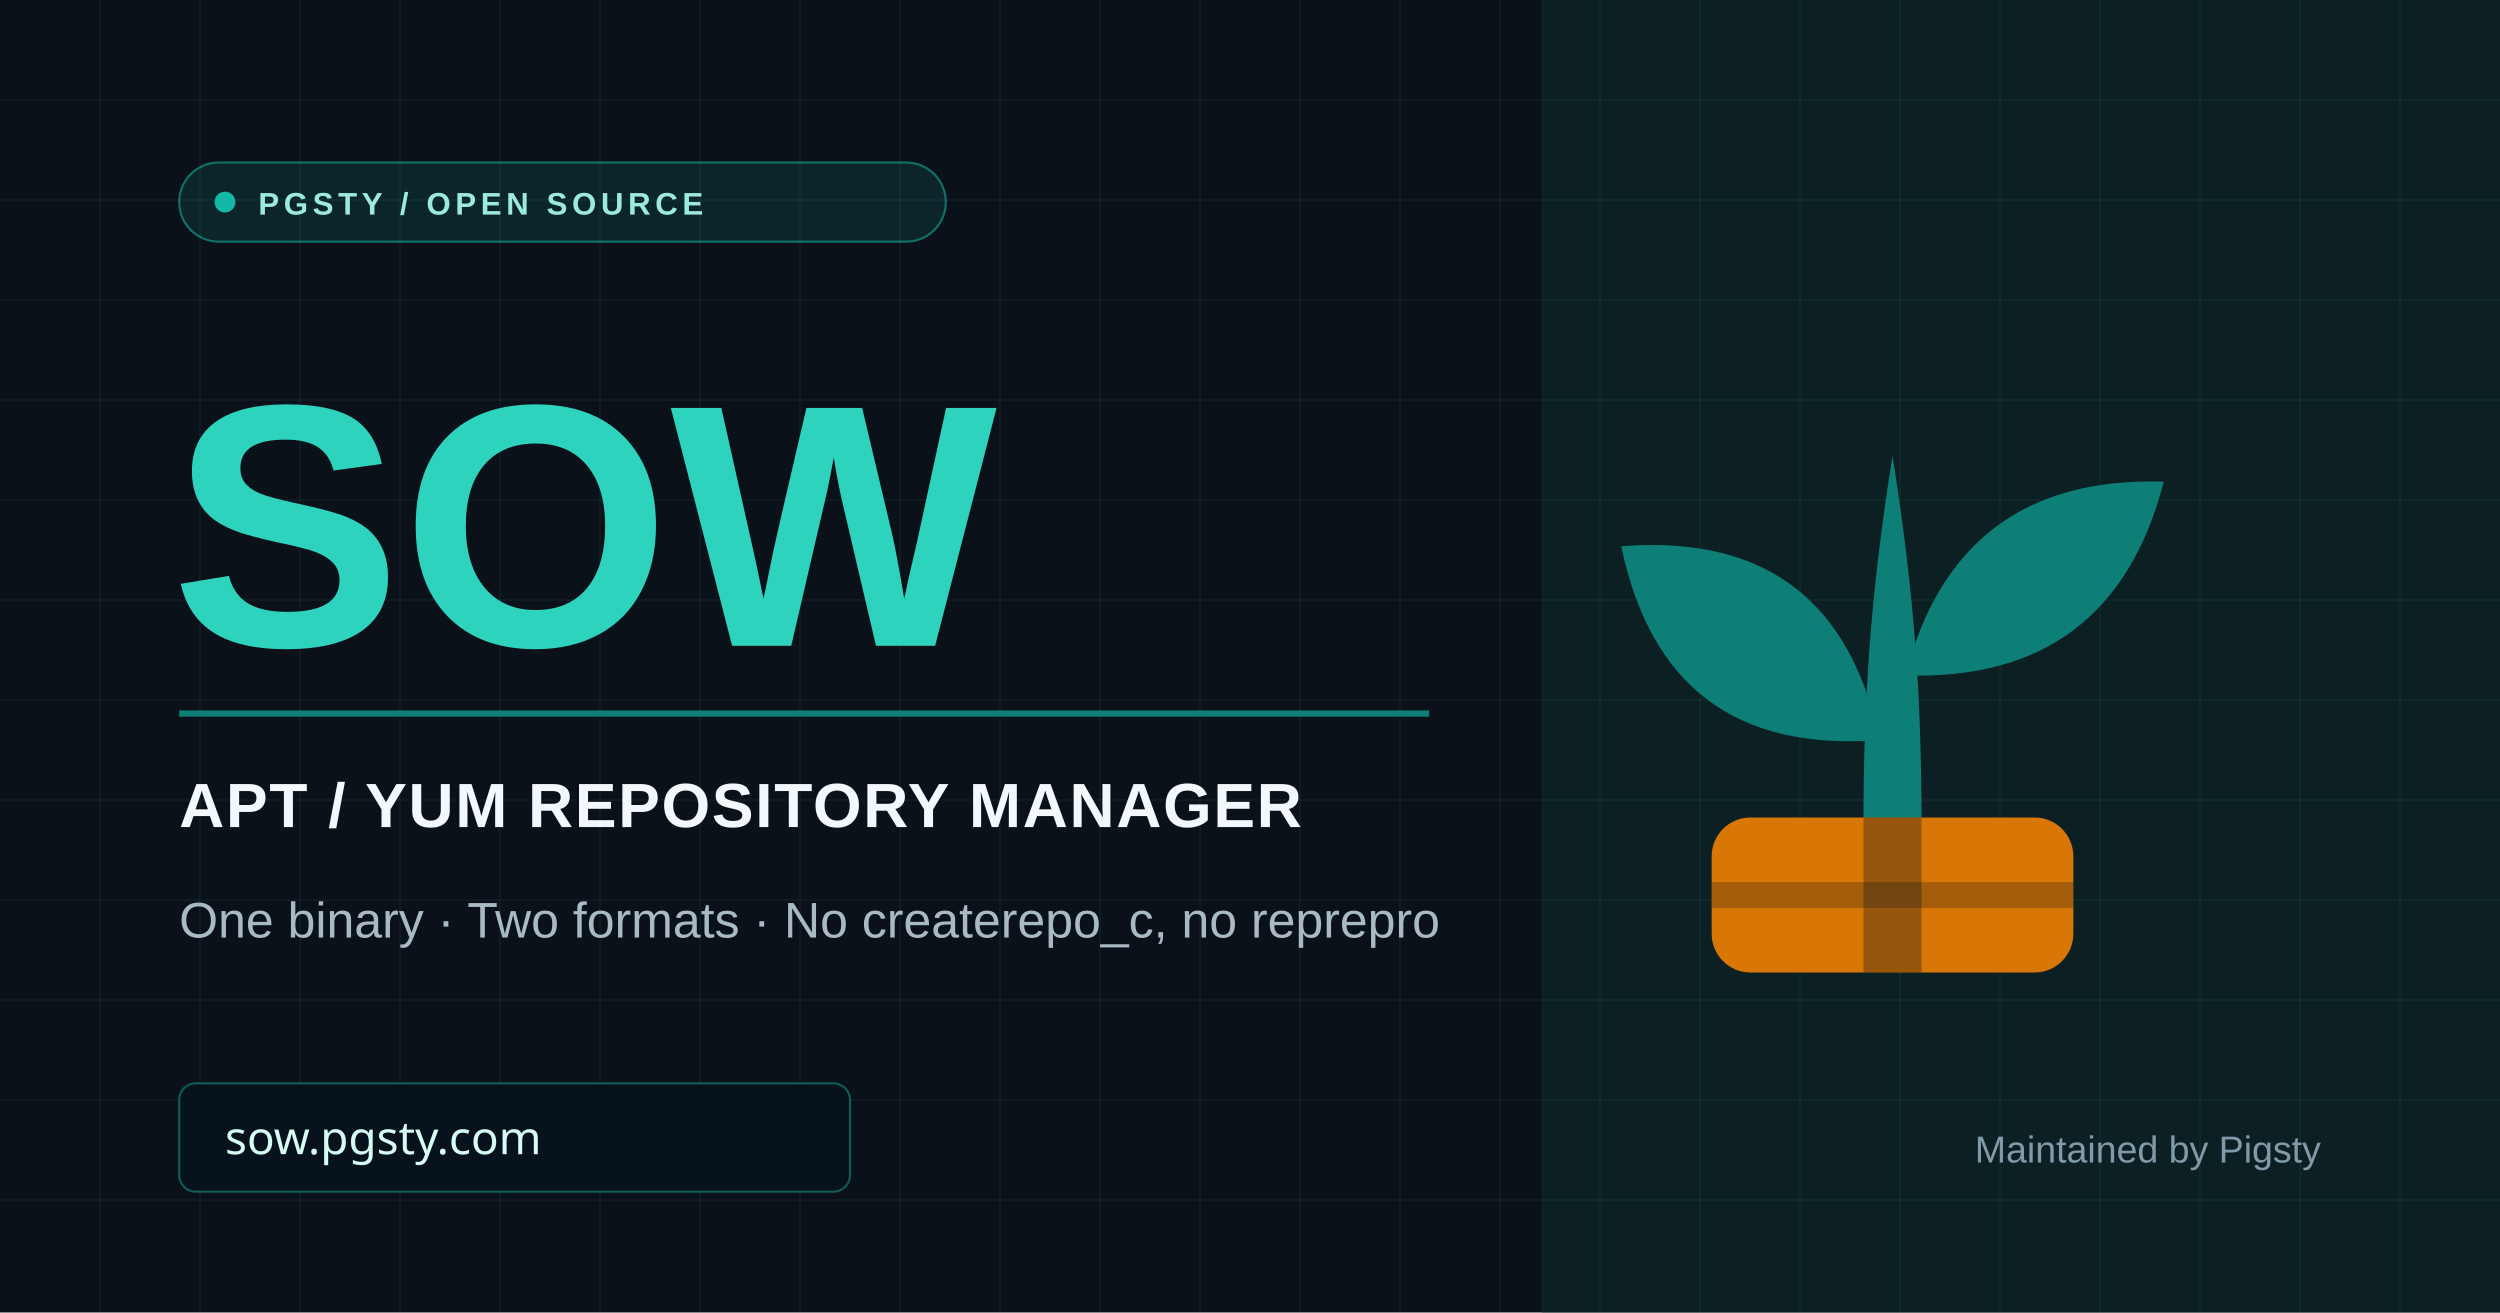
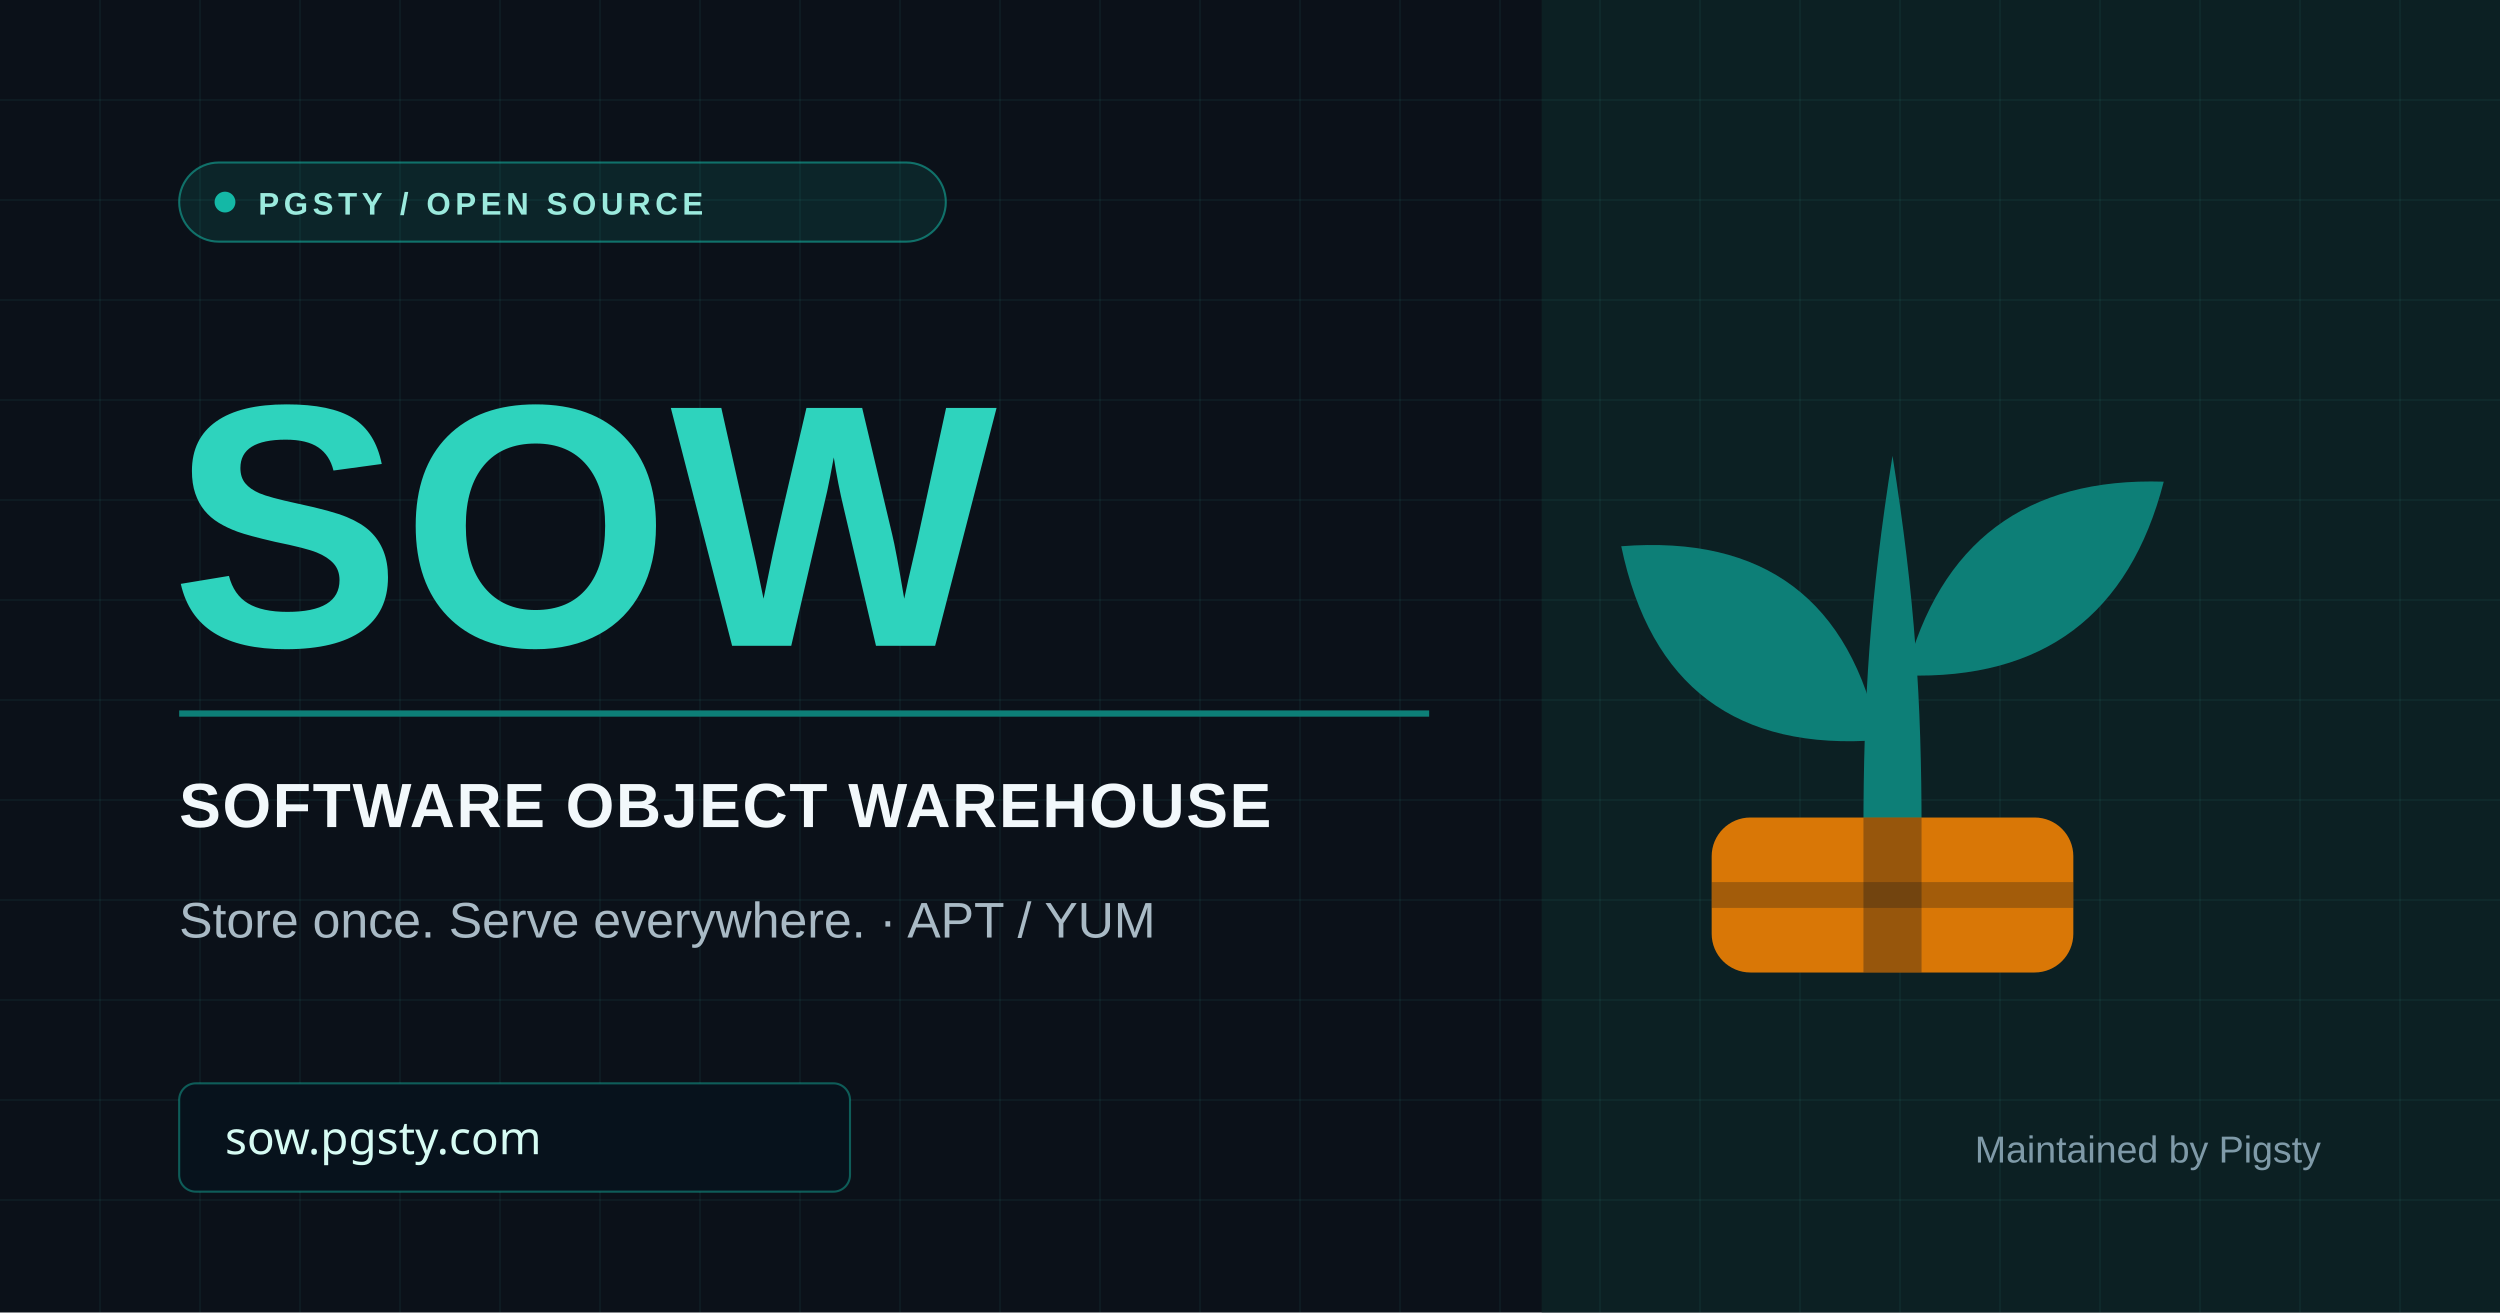
<svg xmlns="http://www.w3.org/2000/svg" width="1200" height="630" viewBox="0 0 1200 630" role="img" aria-labelledby="title desc">
  <defs>
    <linearGradient id="card-leaf" x1="820" y1="470" x2="1090" y2="180" gradientUnits="userSpaceOnUse">
      <stop offset="0" stop-color="#0d7f77" />
      <stop offset="0.5" stop-color="#14b8a6" />
      <stop offset="1" stop-color="#5eead4" />
    </linearGradient>
    <linearGradient id="card-crate" x1="840" y1="470" x2="1060" y2="380" gradientUnits="userSpaceOnUse">
      <stop offset="0" stop-color="#d97706" />
      <stop offset="1" stop-color="#f59e0b" />
    </linearGradient>
  </defs>
  <rect width="1200" height="630" fill="#0b1119" />
  <rect x="740" width="460" height="630" fill="#0e2b2a" fill-opacity="0.6" />
  <g fill="none" stroke="#5eead4" stroke-opacity="0.05" stroke-width="1">
    <path d="M0 48h1200M0 96h1200M0 144h1200M0 192h1200M0 240h1200M0 288h1200M0 336h1200M0 384h1200M0 432h1200M0 480h1200M0 528h1200M0 576h1200" />
    <path d="M48 0v630M96 0v630M144 0v630M192 0v630M240 0v630M288 0v630M336 0v630M384 0v630M432 0v630M480 0v630M528 0v630M576 0v630M624 0v630M672 0v630M720 0v630M768 0v630M816 0v630M864 0v630M912 0v630M960 0v630M1008 0v630M1056 0v630M1104 0v630M1152 0v630" />
  </g>
  <g transform="translate(710 132) scale(3.1)">
    <g fill="url(#card-leaf)">
      <path d="M 59.5 86 C 59.5 66 60.5 50 64 28 C 67.5 50 68.5 66 68.5 86 Z" />
      <path d="M 62 72 Q 55.2 39.4 22 42 Q 28.8 74.6 62 72 Z" />
      <path d="M 66 62 Q 98 63 106 32 Q 74 31 66 62 Z" />
    </g>
    <rect x="36" y="84" width="56" height="24" rx="6" fill="url(#card-crate)" />
    <rect x="59.5" y="84" width="9" height="24" fill="#0b1119" fill-opacity="0.32" />
    <rect x="36" y="94" width="56" height="4" fill="#0b1119" fill-opacity="0.26" />
  </g>
  <g transform="translate(86 78)">
    <rect width="368" height="38" rx="19" fill="#14b8a6" fill-opacity="0.12" stroke="#14b8a6" stroke-opacity="0.55" />
    <circle cx="22" cy="19" r="5" fill="#14b8a6" />
    <text x="38" y="25" fill="#9beadd" font-family="Arial" font-size="15" font-weight="700" letter-spacing="2.2">PGSTY / OPEN SOURCE</text>
  </g>
  <text x="82" y="310" fill="#2ed3bd" font-family="Arial" font-size="166" font-weight="800">SOW</text>
  <rect x="86" y="341" width="600" height="3" fill="#0d7f77" />
-   <text x="86" y="397" fill="#f2f8fb" font-family="Arial" font-size="30" font-weight="700" letter-spacing="0.8">APT / YUM REPOSITORY MANAGER</text>
-   <text x="86" y="450" fill="#a9bac5" font-family="Arial" font-size="24">One binary  ·  Two formats  ·  No createrepo_c, no reprepro</text>
+   <text x="86" y="397" fill="#f2f8fb" font-family="Arial" font-size="30" font-weight="700" letter-spacing="0.8">SOFTWARE OBJECT WAREHOUSE</text>
+   <text x="86" y="450" fill="#a9bac5" font-family="Arial" font-size="24">Store once. Serve everywhere.  ·  APT / YUM</text>
  <g transform="translate(86 520)">
    <rect width="322" height="52" rx="8" fill="#07121c" stroke="#14b8a6" stroke-opacity="0.45" />
    <text x="22" y="34" fill="#d6fbf3" font-family="Menlo" font-size="22">sow.pgsty.com</text>
  </g>
  <text x="1114" y="558" fill="#7f9aa8" font-family="Arial" font-size="18" text-anchor="end">Maintained by Pigsty</text>
</svg>
